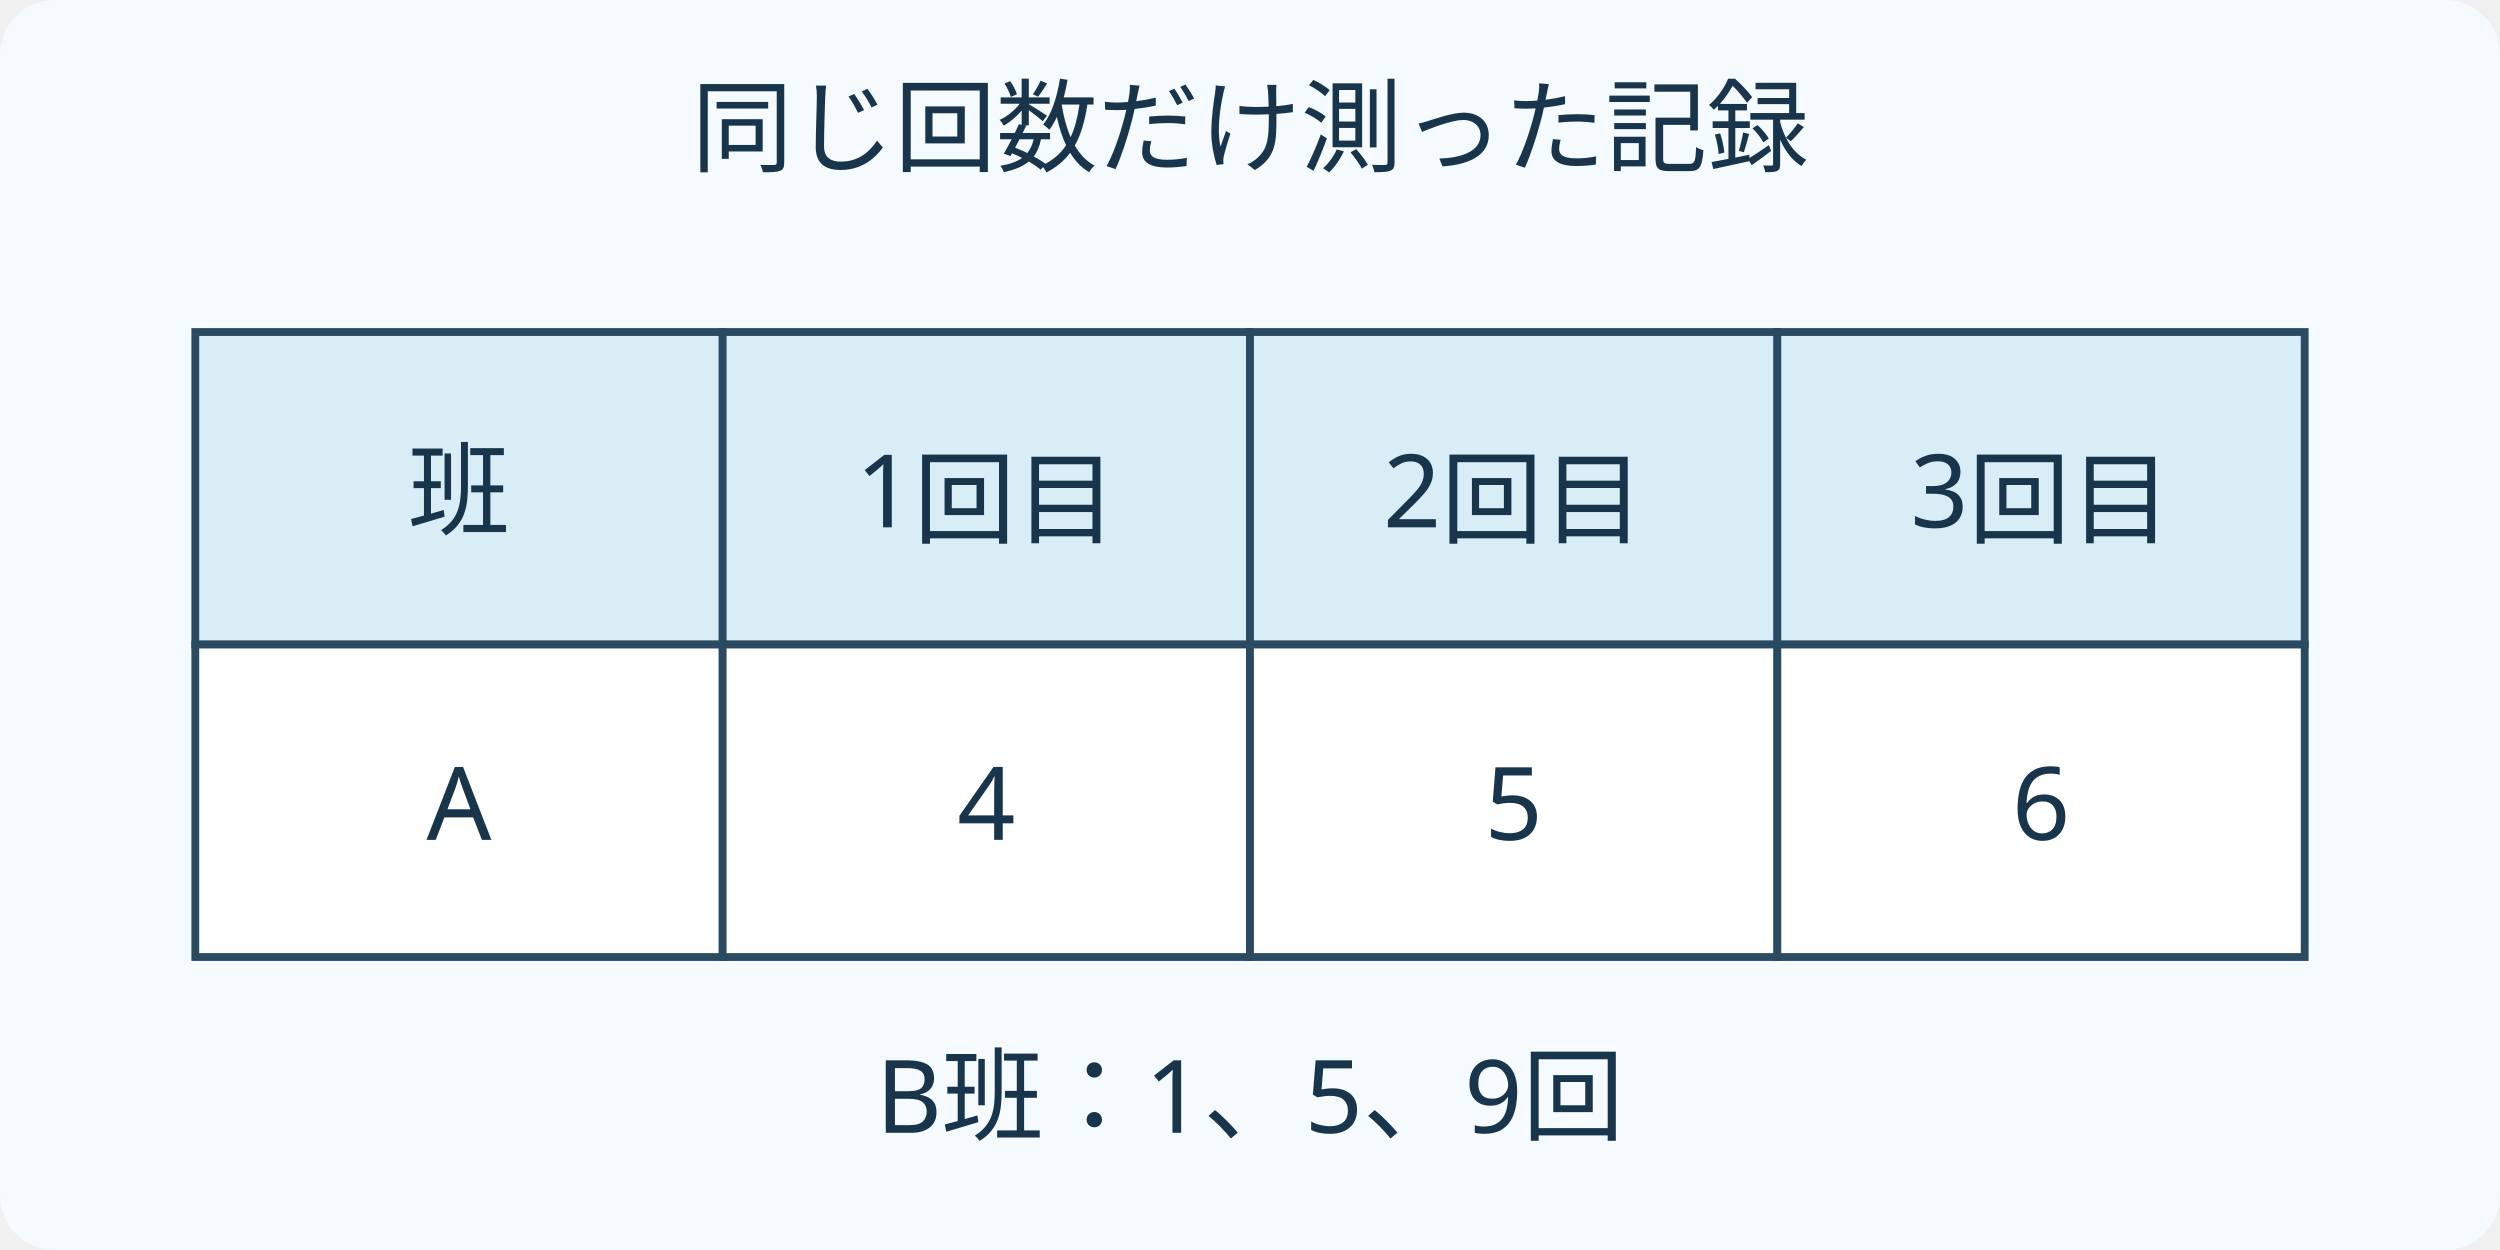
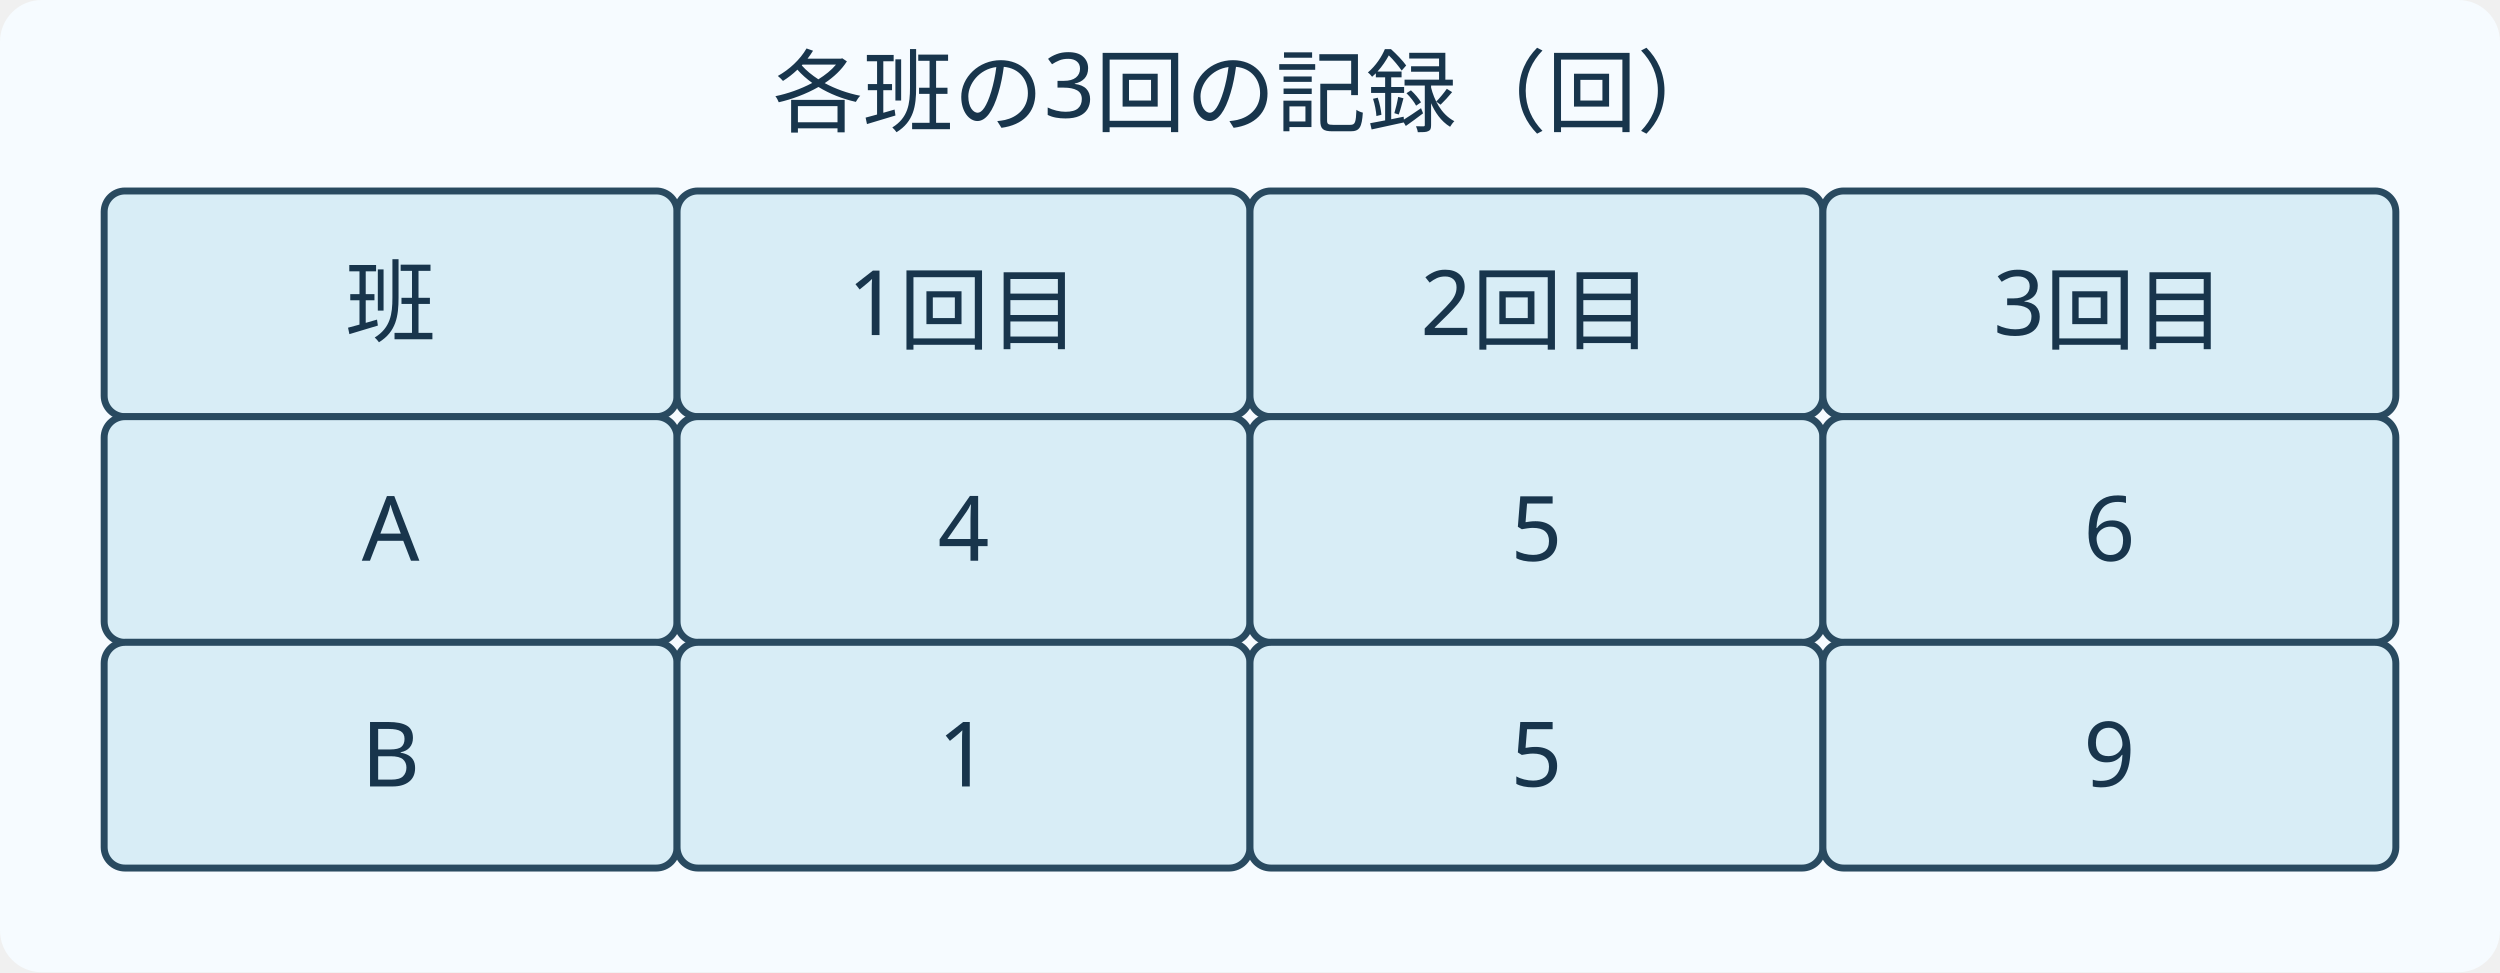
- <svg xmlns="http://www.w3.org/2000/svg" width="640" height="320" viewBox="0 0 640 320" role="img" aria-label="同じ回数だけ測った記録">
-   <rect width="640" height="320" rx="14" fill="#f5faff" />
-   <g font-family="sans-serif">
-     <text x="320" y="42" text-anchor="middle" font-size="26" fill="#18354c">同じ回数だけ測った記録</text>
-     <rect x="50.0" y="85" width="135.0" height="80" fill="#d8edf6" stroke="#294a60" stroke-width="2" />
-     <text x="117.5" y="135" text-anchor="middle" font-size="26" fill="#18354c">班</text>
-     <rect x="185.0" y="85" width="135.0" height="80" fill="#d8edf6" stroke="#294a60" stroke-width="2" />
-     <text x="252.5" y="135" text-anchor="middle" font-size="26" fill="#18354c">1回目</text>
-     <rect x="320.0" y="85" width="135.0" height="80" fill="#d8edf6" stroke="#294a60" stroke-width="2" />
-     <text x="387.5" y="135" text-anchor="middle" font-size="26" fill="#18354c">2回目</text>
-     <rect x="455.0" y="85" width="135.0" height="80" fill="#d8edf6" stroke="#294a60" stroke-width="2" />
-     <text x="522.5" y="135" text-anchor="middle" font-size="26" fill="#18354c">3回目</text>
-     <rect x="50.0" y="165" width="135.0" height="80" fill="#fff" stroke="#294a60" stroke-width="2" />
-     <text x="117.5" y="215" text-anchor="middle" font-size="26" fill="#18354c">A</text>
-     <rect x="185.0" y="165" width="135.0" height="80" fill="#fff" stroke="#294a60" stroke-width="2" />
-     <text x="252.5" y="215" text-anchor="middle" font-size="26" fill="#18354c">4</text>
-     <rect x="320.0" y="165" width="135.0" height="80" fill="#fff" stroke="#294a60" stroke-width="2" />
-     <text x="387.5" y="215" text-anchor="middle" font-size="26" fill="#18354c">5</text>
-     <rect x="455.0" y="165" width="135.0" height="80" fill="#fff" stroke="#294a60" stroke-width="2" />
-     <text x="522.5" y="215" text-anchor="middle" font-size="26" fill="#18354c">6</text>
-     <text x="320" y="290" text-anchor="middle" font-size="26" fill="#18354c">B班：1、5、9回</text>
+ <svg xmlns="http://www.w3.org/2000/svg" width="720" height="280" viewBox="0 0 720 280" role="img" aria-label="各班の3回の記録（回）。Aは4、5、6。Bは1、5、9。">
+   <rect width="720" height="280" rx="12" fill="#f6fbff" />
+   <g font-family="sans-serif" fill="#18354c">
+     <text x="360" y="36" text-anchor="middle" font-size="26">各班の3回の記録（回）</text>
+     <rect x="30" y="55" width="165" height="65" rx="6" fill="#d8edf6" stroke="#294a60" stroke-width="2" />
+     <text x="112.5" y="96.5" text-anchor="middle" font-size="26">班</text>
+     <rect x="195" y="55" width="165" height="65" rx="6" fill="#d8edf6" stroke="#294a60" stroke-width="2" />
+     <text x="277.5" y="96.5" text-anchor="middle" font-size="26">1回目</text>
+     <rect x="360" y="55" width="165" height="65" rx="6" fill="#d8edf6" stroke="#294a60" stroke-width="2" />
+     <text x="442.5" y="96.5" text-anchor="middle" font-size="26">2回目</text>
+     <rect x="525" y="55" width="165" height="65" rx="6" fill="#d8edf6" stroke="#294a60" stroke-width="2" />
+     <text x="607.5" y="96.5" text-anchor="middle" font-size="26">3回目</text>
+     <rect x="30" y="120" width="165" height="65" rx="6" fill="#d8edf6" stroke="#294a60" stroke-width="2" />
+     <text x="112.5" y="161.5" text-anchor="middle" font-size="26">A</text>
+     <rect x="195" y="120" width="165" height="65" rx="6" fill="#d8edf6" stroke="#294a60" stroke-width="2" />
+     <text x="277.5" y="161.5" text-anchor="middle" font-size="26">4</text>
+     <rect x="360" y="120" width="165" height="65" rx="6" fill="#d8edf6" stroke="#294a60" stroke-width="2" />
+     <text x="442.5" y="161.5" text-anchor="middle" font-size="26">5</text>
+     <rect x="525" y="120" width="165" height="65" rx="6" fill="#d8edf6" stroke="#294a60" stroke-width="2" />
+     <text x="607.5" y="161.5" text-anchor="middle" font-size="26">6</text>
+     <rect x="30" y="185" width="165" height="65" rx="6" fill="#d8edf6" stroke="#294a60" stroke-width="2" />
+     <text x="112.5" y="226.5" text-anchor="middle" font-size="26">B</text>
+     <rect x="195" y="185" width="165" height="65" rx="6" fill="#d8edf6" stroke="#294a60" stroke-width="2" />
+     <text x="277.5" y="226.5" text-anchor="middle" font-size="26">1</text>
+     <rect x="360" y="185" width="165" height="65" rx="6" fill="#d8edf6" stroke="#294a60" stroke-width="2" />
+     <text x="442.5" y="226.5" text-anchor="middle" font-size="26">5</text>
+     <rect x="525" y="185" width="165" height="65" rx="6" fill="#d8edf6" stroke="#294a60" stroke-width="2" />
+     <text x="607.5" y="226.5" text-anchor="middle" font-size="26">9</text>
  </g>
</svg>
